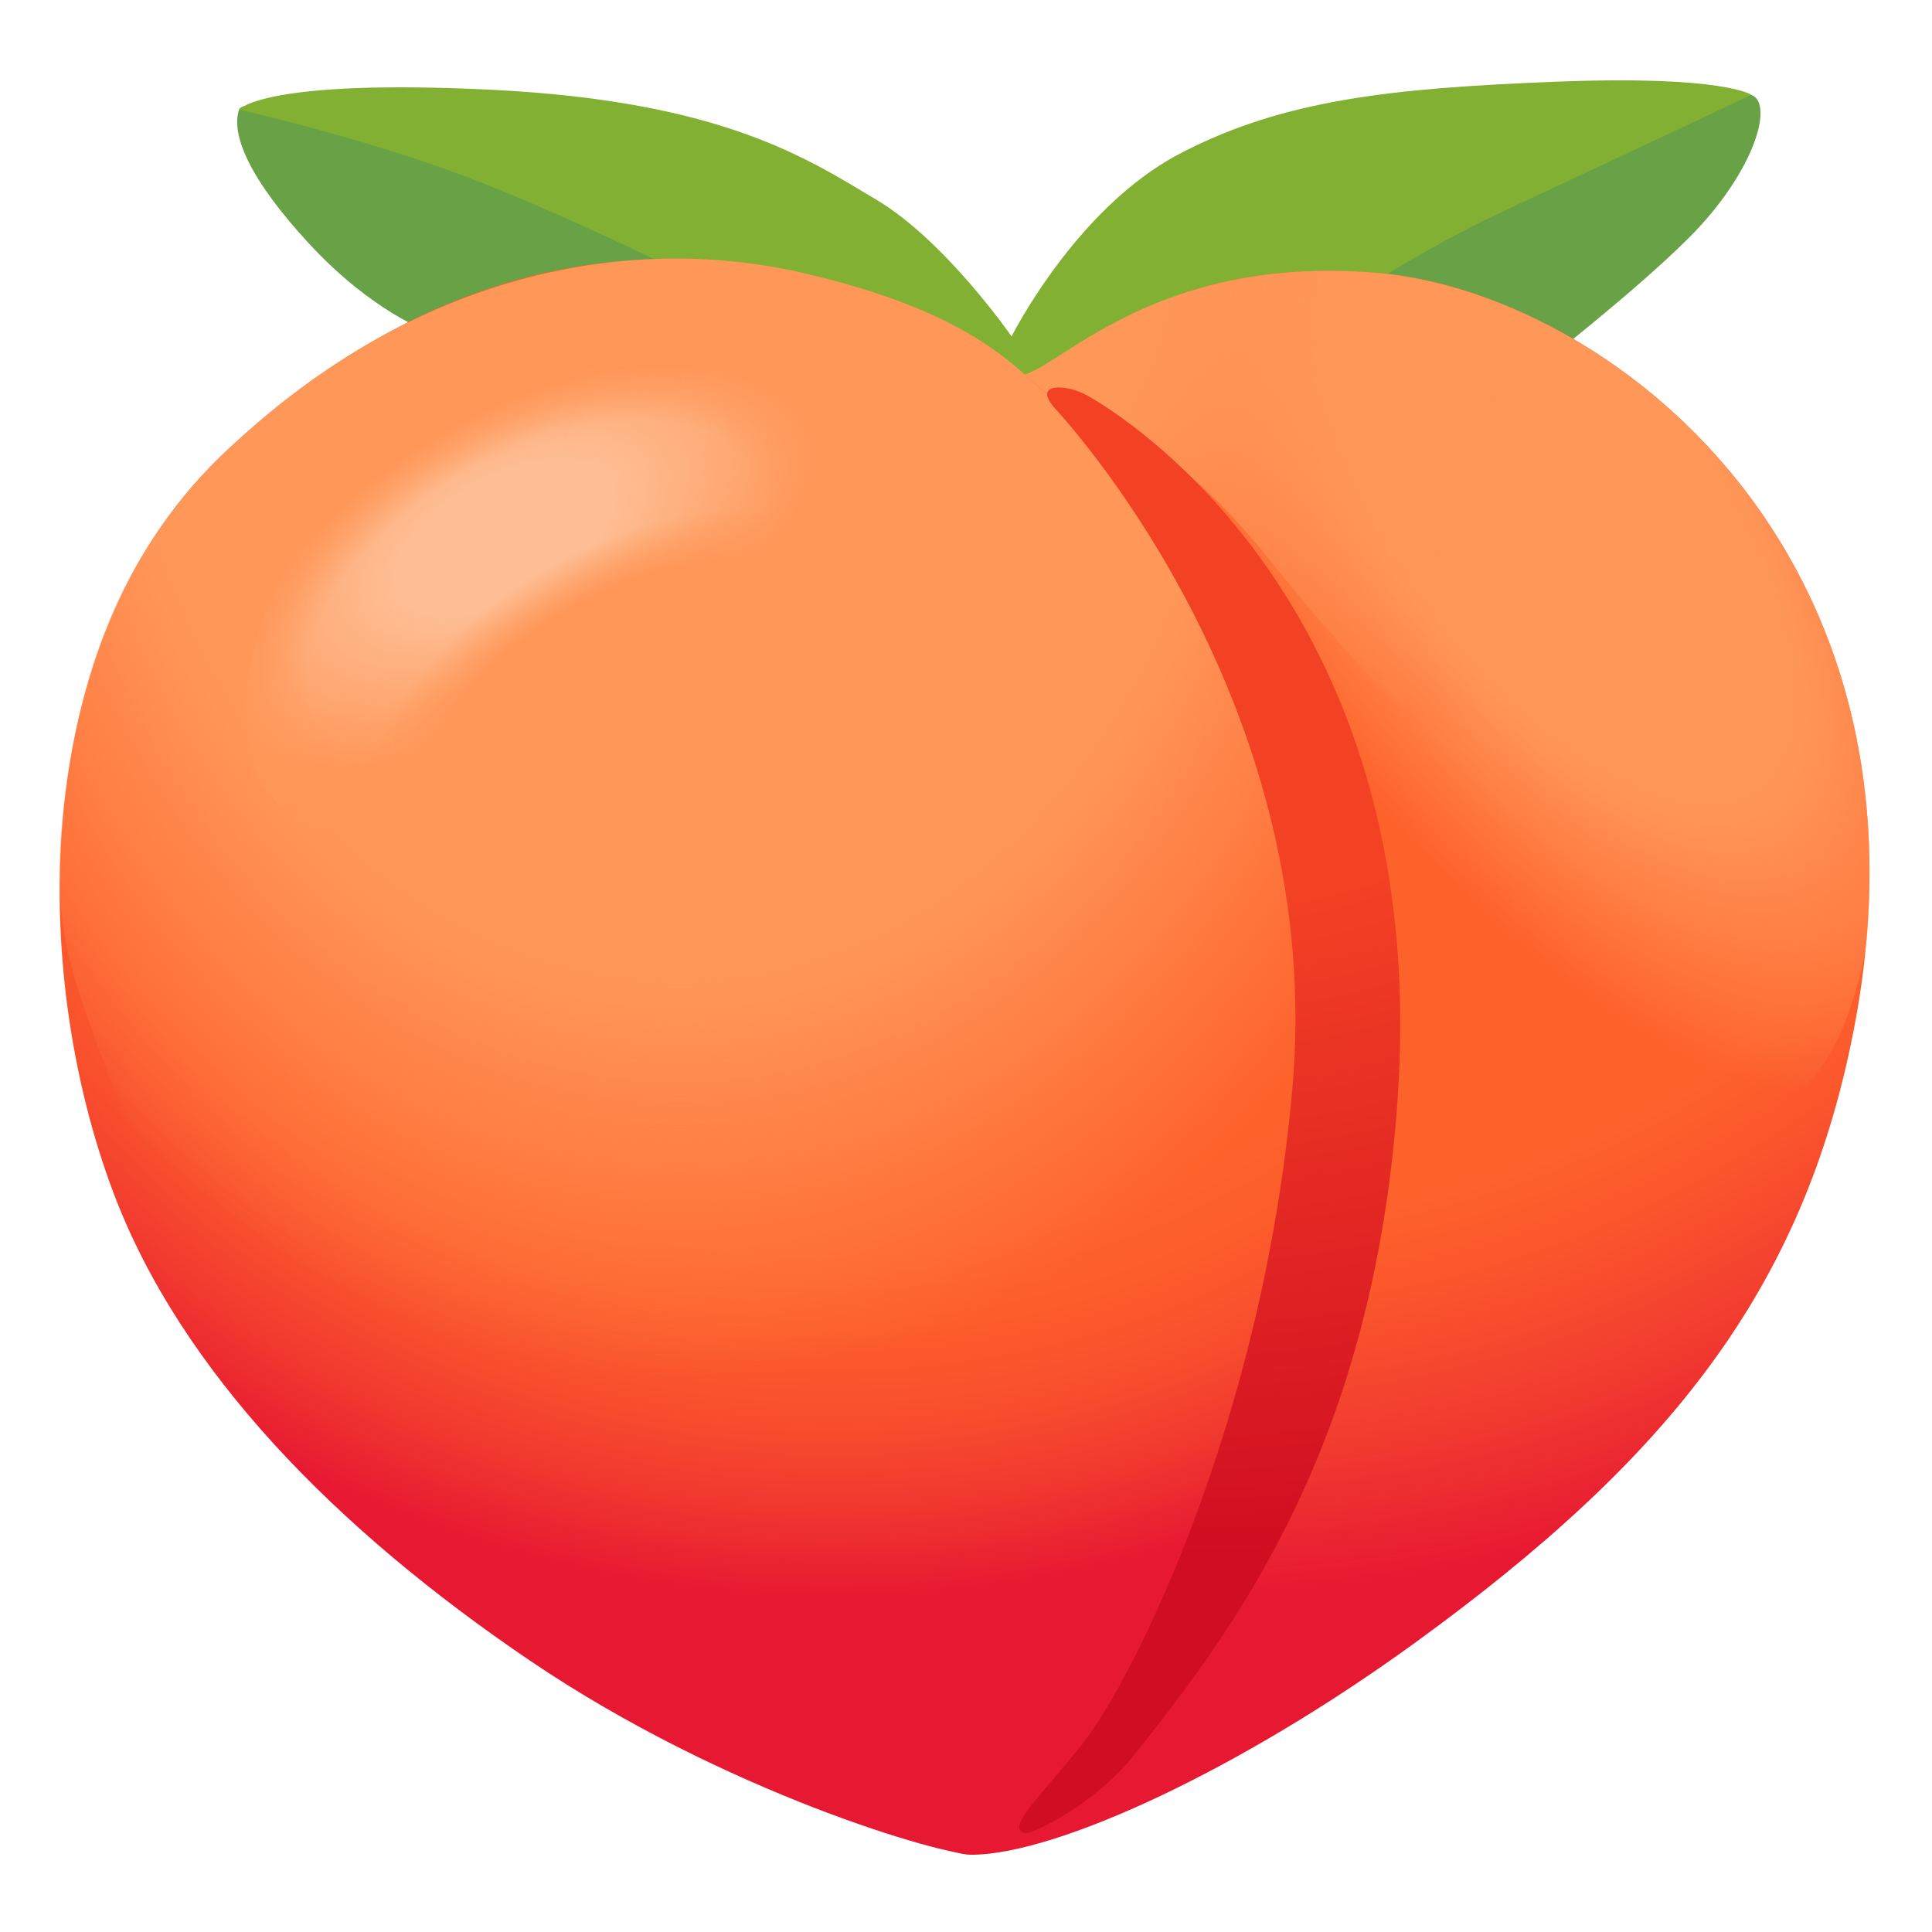
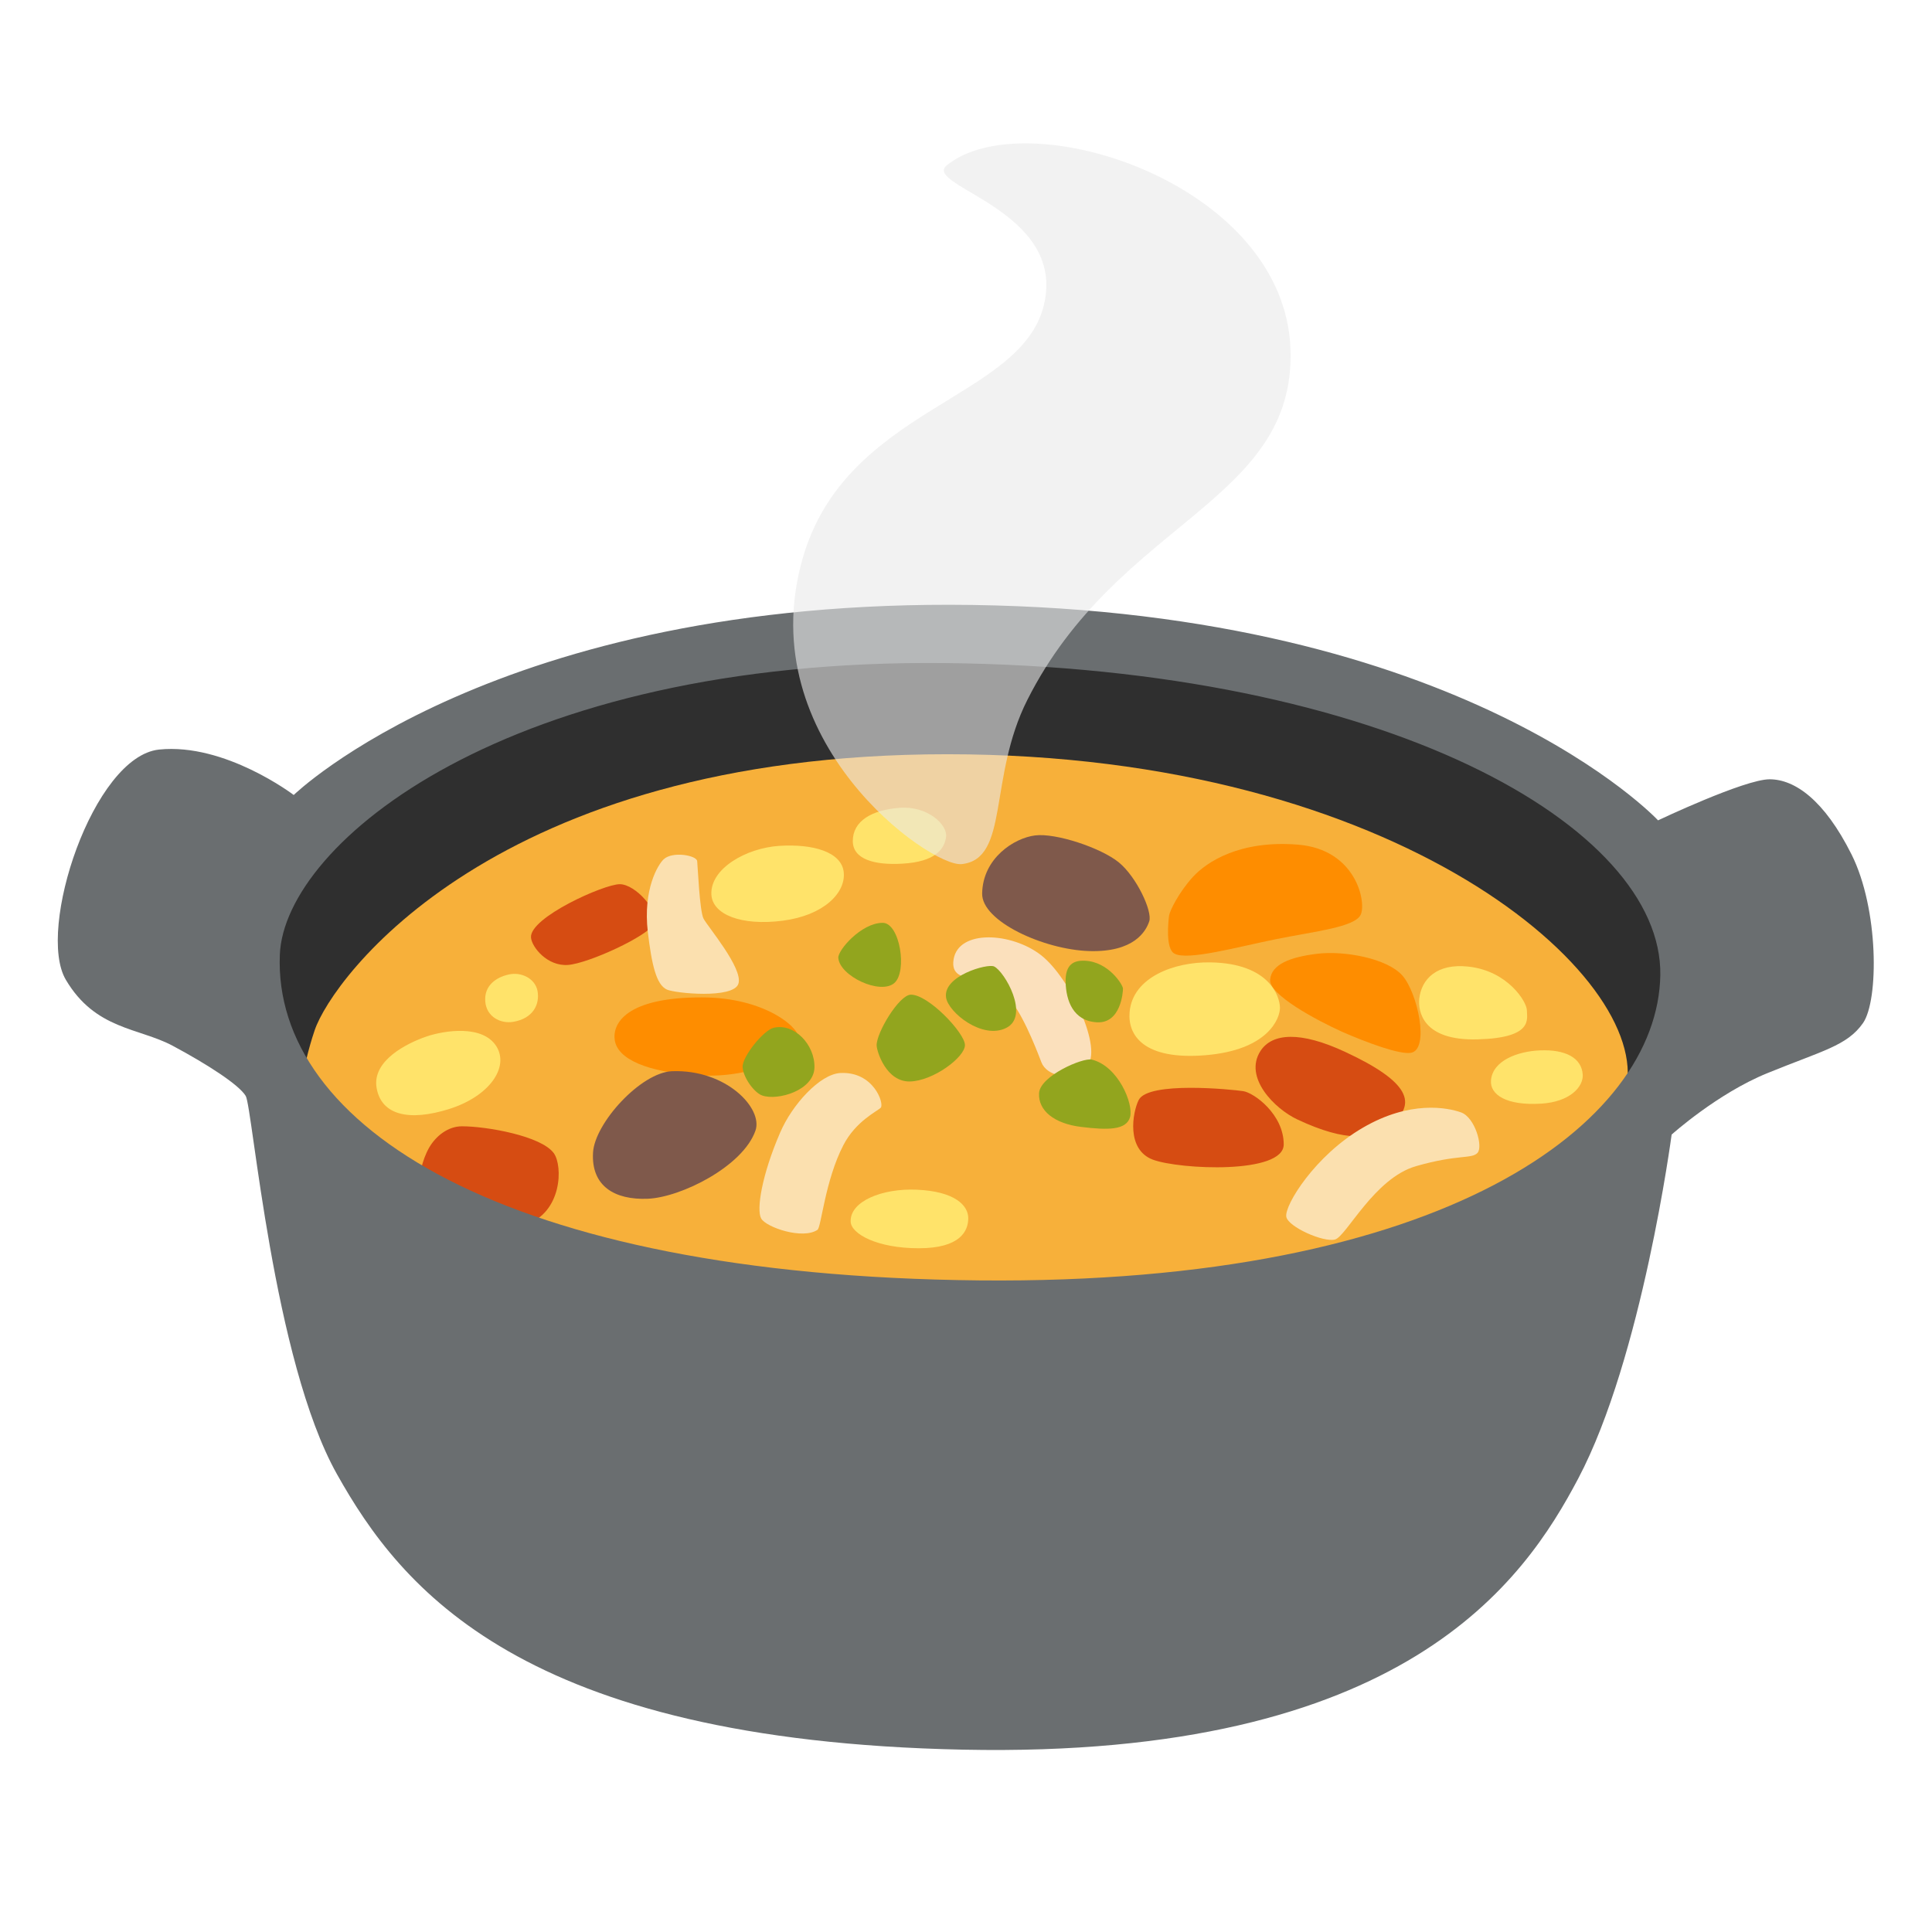
<svg xmlns="http://www.w3.org/2000/svg" xml:space="preserve" viewBox="0 0 128 128">
-   <path d="M101.98 24.25s6.37-4.95 9.91-8.49c4.36-4.36 5.66-8.93 4.14-9.47s-7.41.54-7.41.54l-17.64 8.6-4.47 6.64zM28.36 21.96s-3.7-1.31-7.84-5.77c-4.04-4.36-5.23-7.3-4.68-8.93.54-1.63 20.69 4.36 20.69 4.36l13.4 5.99 3.48 7.19z" style="fill:#69a246" />
-   <path d="M67.02 22.29s4.25-8.49 11.11-12.09 14.05-4.36 25.05-4.79 12.85.87 12.85.87-8.28 3.92-16.23 7.62-14.38 8.6-14.38 8.6L68.44 35.36 45.35 18.15s-8.06-4.03-14.7-6.53-14.81-4.36-14.81-4.36 1.61-2.06 16.77-1.31c15.25.76 20.91 4.57 25.48 7.3s8.93 9.04 8.93 9.04" style="fill:#82b032" />
-   <radialGradient id="a" cx="79.058" cy="16.909" r="88.809" gradientUnits="userSpaceOnUse">
-     <stop offset=".719" style="stop-color:#fe622b" />
-     <stop offset=".78" style="stop-color:#fb582c" />
-     <stop offset=".886" style="stop-color:#f23d2f" />
-     <stop offset="1" style="stop-color:#e71932" />
-   </radialGradient>
-   <path d="M68.22 24.69c2.5-.22 7.98-7.82 22.95-6.61 14.97 1.2 37.81 18.2 31.66 50.08-3.34 17.34-12.36 28.52-29.03 40.64-11.78 8.56-23.77 14-29.31 14.08-4.99.08-11.87-10.84-11.87-10.84z" style="fill:url(#a)" />
-   <radialGradient id="b" cx="102.96" cy="33.821" r="28.35" gradientTransform="matrix(-.8071 .5904 -1.2855 -1.7574 229.539 32.471)" gradientUnits="userSpaceOnUse">
-     <stop offset=".371" style="stop-color:#ff9759" />
-     <stop offset=".747" style="stop-color:#ff9759;stop-opacity:0" />
-   </radialGradient>
-   <path d="M68.22 24.69c2.5-.22 7.98-7.82 22.95-6.61 14.04 1.13 34.99 16.14 32.49 44.28-.17 1.88-2.09 9.95-5.88 10.35-18.48 1.98-27.32-20.64-32.08-26.6-9.1-11.37-17.48-21.42-17.48-21.42" style="fill:url(#b)" />
-   <radialGradient id="c" cx="53.531" cy="15.482" r="50.699" gradientUnits="userSpaceOnUse">
-     <stop offset=".481" style="stop-color:#ff9759" />
-     <stop offset="1" style="stop-color:#ff9759;stop-opacity:0" />
-   </radialGradient>
-   <path d="M67.53 24.89c2.5-.22 8.67-8.02 23.64-6.82 11.37.91 27.26 10.93 31.58 29.65 1.01 4.4-4.78 9.44-8.55 10.09-11.52 1.99-25.3-14.74-30.07-20.7-6.47-8.09-11.74-9.86-14.47-10.78-1.1-.38-2.13-1.44-2.13-1.44" style="fill:url(#c)" />
-   <radialGradient id="d" cx="55.211" cy="29.084" r="76.871" gradientUnits="userSpaceOnUse">
-     <stop offset=".701" style="stop-color:#fe622b" />
-     <stop offset=".766" style="stop-color:#fd5d2b" />
-     <stop offset=".84" style="stop-color:#f8502d" />
-     <stop offset=".917" style="stop-color:#f1392f" />
-     <stop offset=".998" style="stop-color:#e71a32" />
-     <stop offset=".999" style="stop-color:#e71932" />
-   </radialGradient>
-   <path d="m88.38 66.94-2.19 23.04-9.53 21.65-7.95 9.73s-2.27 1.42-4.21 1.51c-1.95.08-16.45-4.09-29.36-12.83S11.98 90.83 7.53 79.06c-5.56-14.7-5.76-36.95 7.55-49.26S41.5 15.7 52.62 18.08s14.5 6.16 16.69 7.95 11.52 13.11 11.52 13.11l7.35 18.87z" style="fill:url(#d)" />
-   <radialGradient id="e" cx="44.682" cy="18.368" r="73.082" gradientTransform="matrix(.0177 .9998 -.7963 .0141 58.517 -26.566)" gradientUnits="userSpaceOnUse">
-     <stop offset=".638" style="stop-color:#ff9759" />
-     <stop offset="1" style="stop-color:#ff9759;stop-opacity:0" />
-   </radialGradient>
-   <path d="M56.83 95.2c-24.2 3-44.92-11.51-49.37-23.28-3.08-8.13-4.44-11.44-2.86-21.24 1.28-7.9 4.25-14.99 10.47-20.88 12.41-11.75 26.57-14.39 38.15-11.71 11.08 2.56 13.89 6.15 16.07 7.94s11.52 13.11 11.52 13.11l7.35 18.87c.02 0 1.52 33.12-31.33 37.19" style="fill:url(#e)" />
-   <radialGradient id="f" cx="77.948" cy="17.422" r="85.745" gradientUnits="userSpaceOnUse">
-     <stop offset=".499" style="stop-color:#f34124" />
-     <stop offset=".999" style="stop-color:#d10d22" />
-   </radialGradient>
-   <path d="M67.91 121.45c.43.12 4.58-1.88 7.19-5.13 7.01-8.75 15.91-20.91 17.49-43.44 2.37-33.8-19.57-46.25-20.9-46.85-1.33-.59-3.26-.59-1.78 1.04s17.94 20.01 15.71 45.07c-1.99 22.42-10.82 39.58-13.94 43.44-3.1 3.85-5.02 5.51-3.77 5.87" style="fill:url(#f)" />
-   <radialGradient id="g" cx="33.436" cy="35.616" r="23.33" gradientTransform="matrix(.8812 -.4727 .2402 .4479 -4.585 35.468)" gradientUnits="userSpaceOnUse">
-     <stop offset=".345" style="stop-color:#febd92" />
-     <stop offset="1" style="stop-color:#febd92;stop-opacity:0" />
-   </radialGradient>
-   <path d="M28.31 50.94s-3.16 7.63-9.52 2.6c-3.46-2.74-3.23-9.81.14-15.71 4.12-7.24 11.89-12.22 22.26-13.63 9.26-1.26 15.55 1.37 16.7 6.83 1.4 6.6-4.47 6.33-4.47 6.33-16.47-.52-22.7 8.1-25.11 13.58" style="fill:url(#g)" />
-   <radialGradient id="h" cx="40.626" cy="50.686" r="19.811" gradientTransform="matrix(.9695 -.5798 .4027 .6582 -16.188 41.227)" gradientUnits="userSpaceOnUse">
-     <stop offset=".799" style="stop-color:#ff9759" />
-     <stop offset="1" style="stop-color:#ff9759;stop-opacity:0" />
-   </radialGradient>
-   <path d="M23.62 57.97c-.64-7.23 3.9-15.39 11.49-20.01 7.8-4.75 17.51-5.37 24.99-1.66z" style="fill:url(#h)" />
-   <radialGradient id="i" cx="35.598" cy="39.581" r="22.277" gradientTransform="matrix(.8689 -.4949 .2885 .5066 -6.754 37.149)" gradientUnits="userSpaceOnUse">
-     <stop offset=".745" style="stop-color:#ff9759;stop-opacity:0" />
-     <stop offset=".974" style="stop-color:#ff9759" />
-   </radialGradient>
-   <path d="M28.31 50.94s-3.16 7.63-9.52 2.6c-3.46-2.74-3.23-9.81.14-15.71 4.12-7.24 11.89-12.22 22.26-13.63 9.26-1.26 15.55 1.37 16.7 6.83 1.4 6.6-4.47 6.33-4.47 6.33-16.47-.52-22.7 8.1-25.11 13.58" style="fill:url(#i)" />
+   <path d="m23.82 77.13-7.7-12.07 2.11-8.3 17.81-11.77 24.6-3.02 27.92 3.62L102 50.87s10.11 8.75 10.26 10.56-2.72 11.32-2.87 11.77-2.11 10.26-8 12.37-43.76 7.55-44.37 7.24-33.2-15.68-33.2-15.68" style="fill:#2f2f2f" />
+   <path d="M19.75 73.36s.23-2.56 1.1-5.11c1.16-3.42 11.88-18.28 41.91-18.28s46.63 14.79 44.97 22.18S85.4 98.11 85.4 98.11s-36.22-5.58-36.82-5.73c-.61-.16-28.83-19.02-28.83-19.02" style="fill:#f7b03a" />
+   <path d="M33.72 64.56c-.88.19-1.65.76-1.57 1.78.07 1.02 1.01 1.5 1.85 1.36 1.31-.22 1.78-1.15 1.61-2.06-.17-.83-1.09-1.26-1.89-1.08M32.88 69.31c.88 1.39-.45 3.32-3.11 4.16s-4.51.42-4.82-1.4 2.06-2.97 3.28-3.39 3.74-.8 4.65.63M47.13 59.25c.06 1.35 1.99 2.1 4.72 1.75s4.19-1.85 4.05-3.21-2.06-1.89-4.26-1.75-4.58 1.5-4.51 3.21M56.5 55.72c0 1.21 1.43 1.61 3.28 1.5 2.2-.12 2.8-.98 2.9-1.78s-1.22-2.06-3.08-1.92c-1.84.14-3.1.87-3.1 2.2M74.84 67.04c-.14 1.53.91 3.21 5.03 2.87s4.93-2.41 4.93-3.14-.68-2.95-4.61-3.01c-2.37-.04-5.14.97-5.35 3.28M94.03 66.17c-.08.78.17 2.8 3.88 2.69 3.7-.1 3.25-1.36 3.25-1.92s-1.26-2.62-3.88-2.9c-2.09-.23-3.11.83-3.25 2.13M98.78 71.58c-.07.94 1.01 1.68 3.32 1.54 1.96-.12 2.81-1.15 2.76-1.92-.07-1.12-1.15-1.68-2.83-1.61-1.47.06-3.14.67-3.25 1.99M56.36 80.95c.04.8 1.75 1.75 4.51 1.75s3.28-1.15 3.28-1.99-.87-1.78-3.42-1.89c-2.28-.1-4.44.77-4.37 2.13" style="fill:#ffe36a" />
+   <path d="M27.71 78.19c.1-.24.22-1.29.73-2.17.45-.77 1.25-1.4 2.17-1.4 1.61 0 5.24.63 6.08 1.78.61.84.56 3.95-1.89 4.75-2.45.81-7.09-2.96-7.09-2.96M35.18 62.11c.05.64 1.08 1.92 2.45 1.82 1.36-.1 5.31-1.92 5.7-2.73.38-.8-1.22-2.62-2.27-2.62s-5.98 2.21-5.88 3.53M75.44 72.88c-.41.83-.84 3.28.94 3.95 1.78.66 8.67.98 8.67-1.01s-1.96-3.42-2.69-3.53c-.74-.11-6.29-.67-6.92.59M83.51 69.63c-1.13 1.75.93 3.83 2.45 4.54 3.28 1.54 4.93 1.28 6.08.42 1.96-1.47 1.29-2.94-2.9-4.89-2.99-1.4-4.86-1.26-5.63-.07" style="fill:#d64c12" />
+   <path d="M65.07 59.2c-.03 1.85 4.11 3.72 7.09 3.81s3.76-1.31 3.98-1.97-.83-2.93-2.01-3.9-4.2-1.97-5.56-1.79c-1.36.17-3.46 1.49-3.5 3.85" style="fill:#7f594b" />
+   <path d="M40.73 68.92c.2 1.25 2.11 2.1 5.47 2.32 4.07.26 6.65-1.58 6.74-2.36.09-.79-2.28-2.8-6.43-2.8-5.04-.01-5.95 1.74-5.78 2.84" style="fill:#fe8d00" />
+   <path d="M39.29 76.36c-.13 2.23 1.44 3.15 3.63 3.06s6.3-2.14 7.13-4.51c.52-1.47-1.93-4.07-5.52-3.94-2.07.08-5.13 3.44-5.24 5.39" style="fill:#7f594b" />
+   <path d="M77.81 63.18c.88.48 4.16-.44 6.74-.96s5.21-.79 5.6-1.62-.31-4.33-4.16-4.64-6.04 1.14-6.96 2.14c-.92 1.01-1.53 2.23-1.58 2.58-.04.36-.25 2.17.36 2.5M93.48 69.75c1.25-.22.44-3.98-.57-5.12s-3.85-1.66-5.65-1.44c-1.79.22-3.02.7-3.11 1.71s3.11 2.71 4.77 3.46c1.67.73 3.81 1.52 4.56 1.39" style="fill:#fe8d00" />
+   <path d="M50.5 72.58c1.03.36 3.43-.34 3.46-1.86s-1.34-2.94-2.69-2.63c-.68.15-2.1 1.92-2.07 2.6.03.69.77 1.71 1.3 1.89M55.54 63.46c.09 1.21 2.78 2.47 3.71 1.67.88-.76.37-3.99-.77-3.99-1.42 0-2.98 1.82-2.94 2.32M58.08 69.27c.02.43.65 2.41 2.2 2.38s3.65-1.61 3.65-2.41-2.44-3.37-3.59-3.34c-.78.02-2.29 2.54-2.26 3.37" style="fill:#92a51e" />
+   <path d="M63.18 63.55c-.18 1.07.62 1.18 1.33 1.3s1.61.34 2.54 1.55 1.84 3.72 1.95 3.99c.34.87 1.89 1.33 3 .25s-1.08-5.84-3.03-7.36c-1.96-1.52-5.45-1.71-5.79.27" style="fill:#fbe0bc" />
+   <path d="M62.68 66.09c.15.99 2.41 2.81 3.99 2.01s-.12-3.75-.81-4.07c-.43-.21-3.4.62-3.18 2.06M71.87 63.65c-.71-.03-1.3.22-1.27 1.42.03 1.21.49 2.57 2.07 2.66s1.73-1.98 1.73-2.23-.96-1.79-2.53-1.85M72.33 70.2c-.59-.14-3.43 1.08-3.49 2.23-.06 1.14.99 2.01 2.78 2.23s3 .22 3.25-.65c.24-.87-.78-3.38-2.54-3.81" style="fill:#92a51e" />
+   <path d="M85.22 80.61c.11.67 2.47 1.72 3.23 1.51.75-.21 2.6-4.07 5.37-4.86 2.77-.8 3.69-.46 4.07-.88s-.17-2.35-1.09-2.68-3.4-.8-6.5 1.01c-3.18 1.84-5.21 5.15-5.08 5.9M55.67 71.09c-1.36.08-3.19 2.1-3.98 3.94-1.21 2.79-1.59 5.11-1.26 5.7.34.59 2.75 1.41 3.73.75.25-.17.5-3.27 1.72-5.62.83-1.59 2.22-2.22 2.47-2.47s-.46-2.42-2.68-2.3M43.97 56.93c-.37.35-1.38 1.97-1.05 4.82.26 2.17.56 3.49 1.26 3.81.54.25 4.4.63 4.74-.38s-2.05-3.81-2.31-4.32-.38-3.44-.42-3.81c-.04-.38-1.63-.67-2.22-.12" style="fill:#fbe0af" />
+   <path d="M122.67 56.61c-1.81-3.62-3.77-4.98-5.43-4.98s-7.39 2.72-7.39 2.72S97 40.55 64.41 40.08c-31.54-.46-44.95 12.59-44.95 12.59s-4.54-3.46-8.92-3.01c-4.37.46-8.14 11.93-6.18 15.25s4.83 3.17 7.09 4.38 4.38 2.57 4.83 3.32 1.81 17.51 6.04 25.05c4.23 7.55 12.22 17.66 41.5 18.26S101 104.7 104.56 97.96c4.23-8 6.19-22.79 6.19-22.79s3.02-2.72 6.34-4.07c3.67-1.5 5.28-1.81 6.34-3.32 1.05-1.52 1.05-7.55-.76-11.17m-57.8 28.22c-31.54-.31-46.79-10.27-46.33-21.58.3-7.39 15.09-19.62 44.07-19.32C91.9 44.24 110.15 54.8 110 64.6c-.16 9.81-14.19 20.53-45.13 20.23" style="fill:#6a6e70" />
+   <path d="M63.71 57.25c3.19-.34 1.74-5.71 4.36-10.89 5.99-11.87 17.76-13.07 17.43-23.2-.36-11.08-17.54-16.46-22.77-12.21-1.68 1.37 7.95 2.94 6.43 9.26-1.53 6.32-13.18 6.75-16.01 16.88-3.37 12.02 8.49 20.37 10.56 20.16" style="opacity:.6;fill:#eaeaea" />
</svg>
